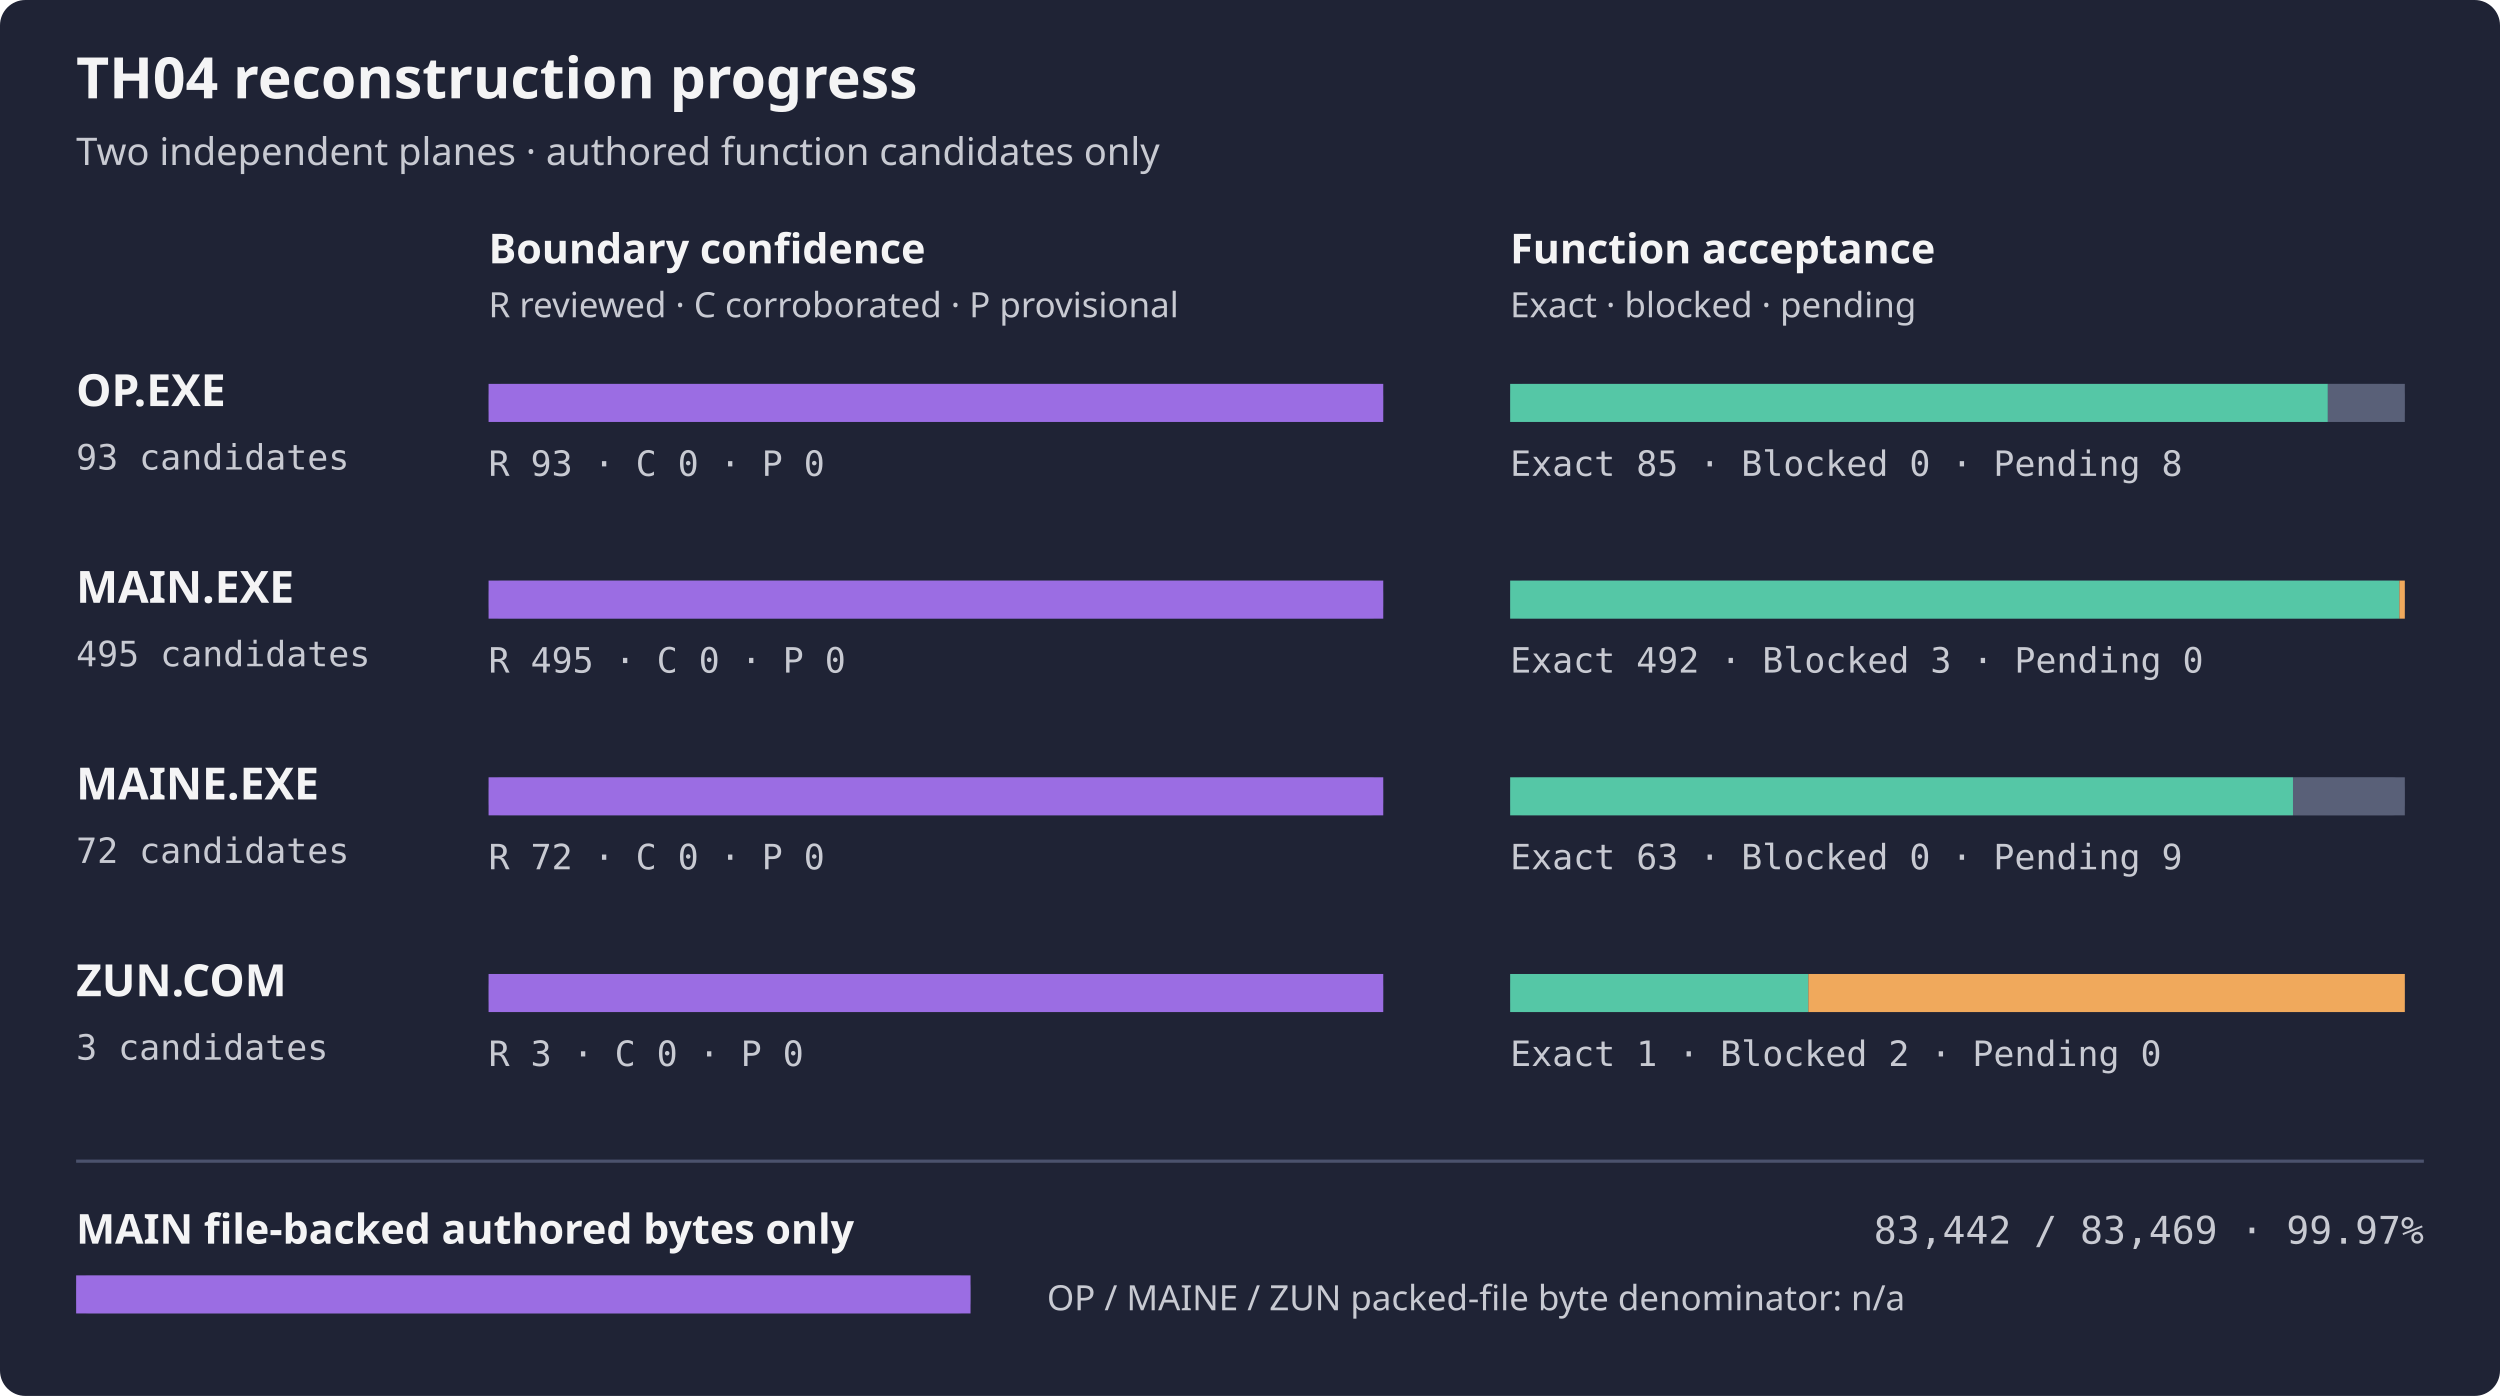
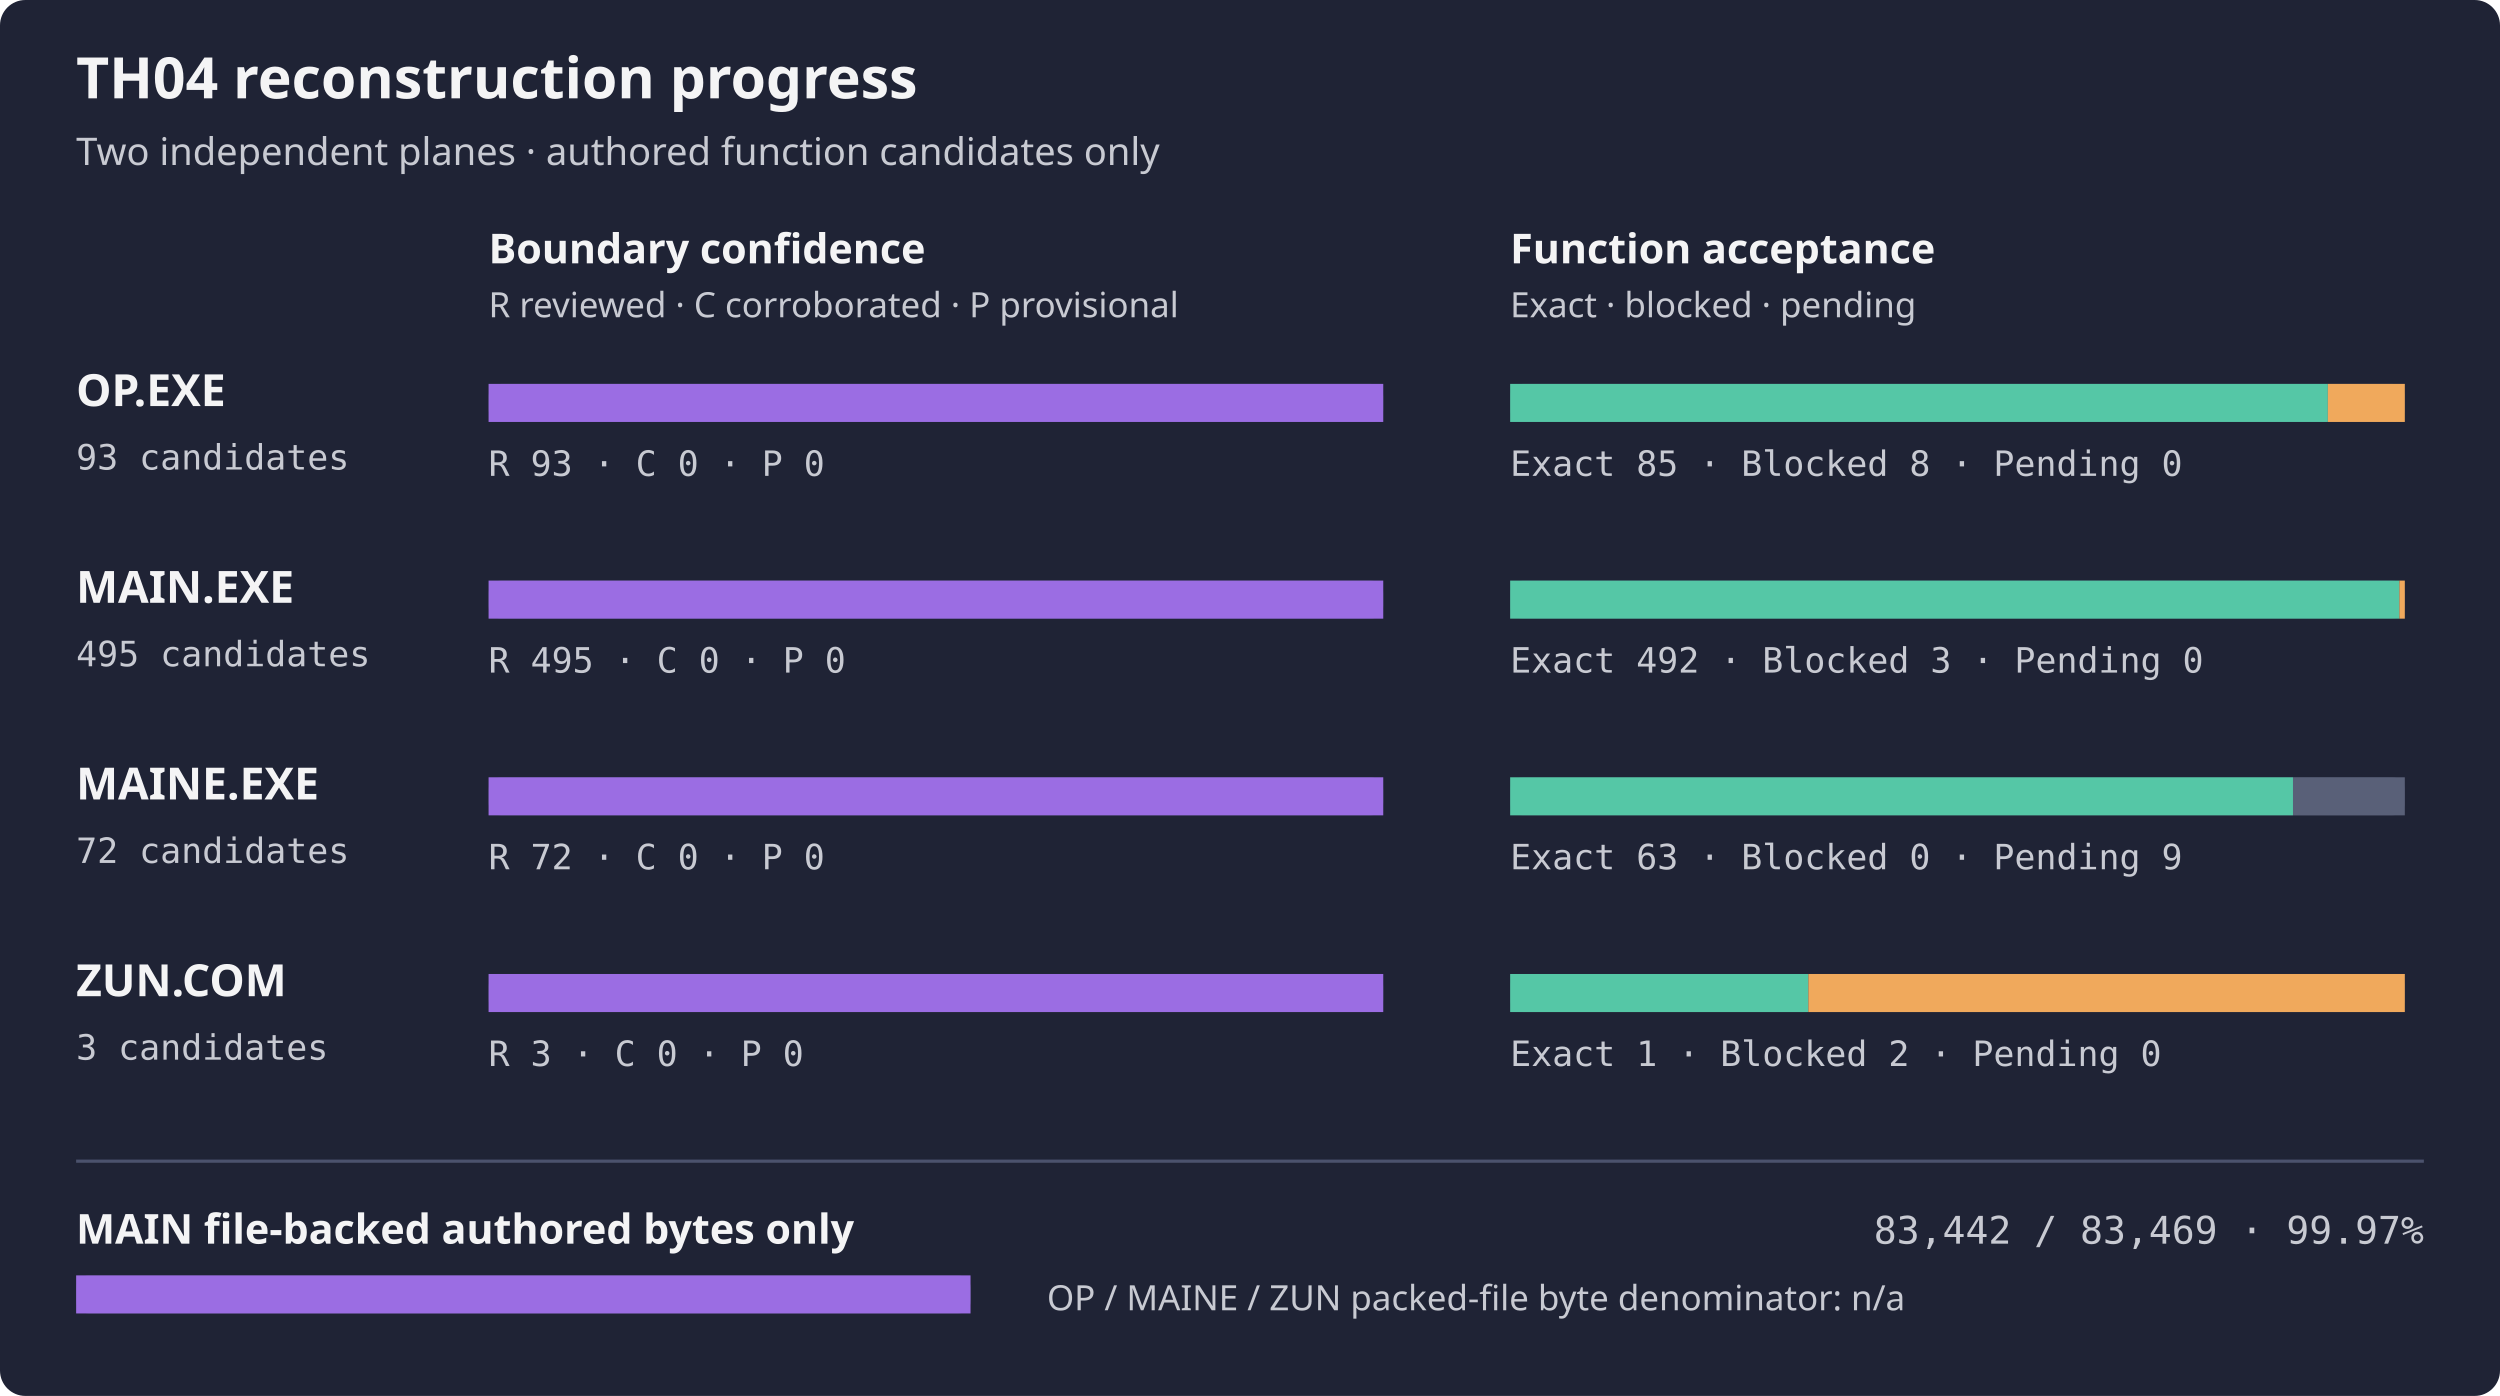
<svg xmlns="http://www.w3.org/2000/svg" width="788" height="440" role="img" aria-label="TH04 per-artifact reconstruction progress">
  <rect width="788" height="440" rx="8" fill="#1f2335" />
  <text x="24" y="31" fill="#f4f4f5" font-family="sans-serif" font-size="18" font-weight="600">TH04 reconstruction progress</text>
  <text x="24" y="52" fill="#c8cad2" font-family="sans-serif" font-size="12">Two independent planes · authored function candidates only</text>
  <text x="154" y="83" fill="#f4f4f5" font-family="sans-serif" font-size="13" font-weight="600">Boundary confidence</text>
  <text x="476" y="83" fill="#f4f4f5" font-family="sans-serif" font-size="13" font-weight="600">Function acceptance</text>
  <text x="154" y="100" fill="#c8cad2" font-family="sans-serif" font-size="11">R reviewed · C corroborated · P provisional</text>
  <text x="476" y="100" fill="#c8cad2" font-family="sans-serif" font-size="11">Exact · blocked · pending</text>
  <text x="24" y="128" fill="#f4f4f5" font-family="sans-serif" font-size="14" font-weight="600">OP.EXE</text>
  <text x="24" y="148" fill="#c8cad2" font-family="monospace" font-size="11">93 candidates</text>
  <rect x="154" y="121" width="282" height="12" rx="4" fill="#353b52" />
  <rect x="154.00" y="121" width="282.00" height="12" fill="#9b6de3" />
  <rect x="476" y="121" width="282" height="12" rx="4" fill="#353b52" />
  <rect x="476.00" y="121" width="257.74" height="12" fill="#55c7a6" />
-   <rect x="733.74" y="121" width="24.26" height="12" fill="#596078" />
+   <rect x="733.74" y="121" width="24.26" height="12" fill="#f0a95c" />
  <text x="154" y="150" fill="#c8cad2" font-family="monospace" font-size="11">R 93 · C 0 · P 0</text>
-   <text x="476" y="150" fill="#c8cad2" font-family="monospace" font-size="11">Exact 85 · Blocked 0 · Pending 8</text>
+   <text x="476" y="150" fill="#c8cad2" font-family="monospace" font-size="11">Exact 85 · Blocked 8 · Pending 0</text>
  <text x="24" y="190" fill="#f4f4f5" font-family="sans-serif" font-size="14" font-weight="600">MAIN.EXE</text>
  <text x="24" y="210" fill="#c8cad2" font-family="monospace" font-size="11">495 candidates</text>
  <rect x="154" y="183" width="282" height="12" rx="4" fill="#353b52" />
  <rect x="154.00" y="183" width="282.00" height="12" fill="#9b6de3" />
  <rect x="476" y="183" width="282" height="12" rx="4" fill="#353b52" />
  <rect x="476.00" y="183" width="280.29" height="12" fill="#55c7a6" />
  <rect x="756.29" y="183" width="1.71" height="12" fill="#f0a95c" />
  <text x="154" y="212" fill="#c8cad2" font-family="monospace" font-size="11">R 495 · C 0 · P 0</text>
  <text x="476" y="212" fill="#c8cad2" font-family="monospace" font-size="11">Exact 492 · Blocked 3 · Pending 0</text>
  <text x="24" y="252" fill="#f4f4f5" font-family="sans-serif" font-size="14" font-weight="600">MAINE.EXE</text>
  <text x="24" y="272" fill="#c8cad2" font-family="monospace" font-size="11">72 candidates</text>
  <rect x="154" y="245" width="282" height="12" rx="4" fill="#353b52" />
  <rect x="154.00" y="245" width="282.00" height="12" fill="#9b6de3" />
  <rect x="476" y="245" width="282" height="12" rx="4" fill="#353b52" />
  <rect x="476.00" y="245" width="246.75" height="12" fill="#55c7a6" />
  <rect x="722.75" y="245" width="35.25" height="12" fill="#596078" />
  <text x="154" y="274" fill="#c8cad2" font-family="monospace" font-size="11">R 72 · C 0 · P 0</text>
  <text x="476" y="274" fill="#c8cad2" font-family="monospace" font-size="11">Exact 63 · Blocked 0 · Pending 9</text>
  <text x="24" y="314" fill="#f4f4f5" font-family="sans-serif" font-size="14" font-weight="600">ZUN.COM</text>
  <text x="24" y="334" fill="#c8cad2" font-family="monospace" font-size="11">3 candidates</text>
  <rect x="154" y="307" width="282" height="12" rx="4" fill="#353b52" />
  <rect x="154.00" y="307" width="282.00" height="12" fill="#9b6de3" />
  <rect x="476" y="307" width="282" height="12" rx="4" fill="#353b52" />
  <rect x="476.00" y="307" width="94.00" height="12" fill="#55c7a6" />
  <rect x="570.00" y="307" width="188.00" height="12" fill="#f0a95c" />
  <text x="154" y="336" fill="#c8cad2" font-family="monospace" font-size="11">R 3 · C 0 · P 0</text>
  <text x="476" y="336" fill="#c8cad2" font-family="monospace" font-size="11">Exact 1 · Blocked 2 · Pending 0</text>
  <path d="M24 366 H764" stroke="#4b526d" />
  <text x="24" y="392" fill="#f4f4f5" font-family="sans-serif" font-size="13" font-weight="600">MAIN file-backed authored bytes only</text>
  <text x="764" y="392" fill="#c8cad2" text-anchor="end" font-family="monospace" font-size="12">83,442 / 83,469 · 99.97%</text>
  <rect x="24" y="402" width="282" height="12" rx="4" fill="#353b52" />
  <rect x="24" y="402" width="281.91" height="12" fill="#9b6de3" />
  <text x="330" y="413" fill="#c8cad2" font-family="sans-serif" font-size="11">OP / MAINE / ZUN packed-file byte denominator: n/a</text>
</svg>
